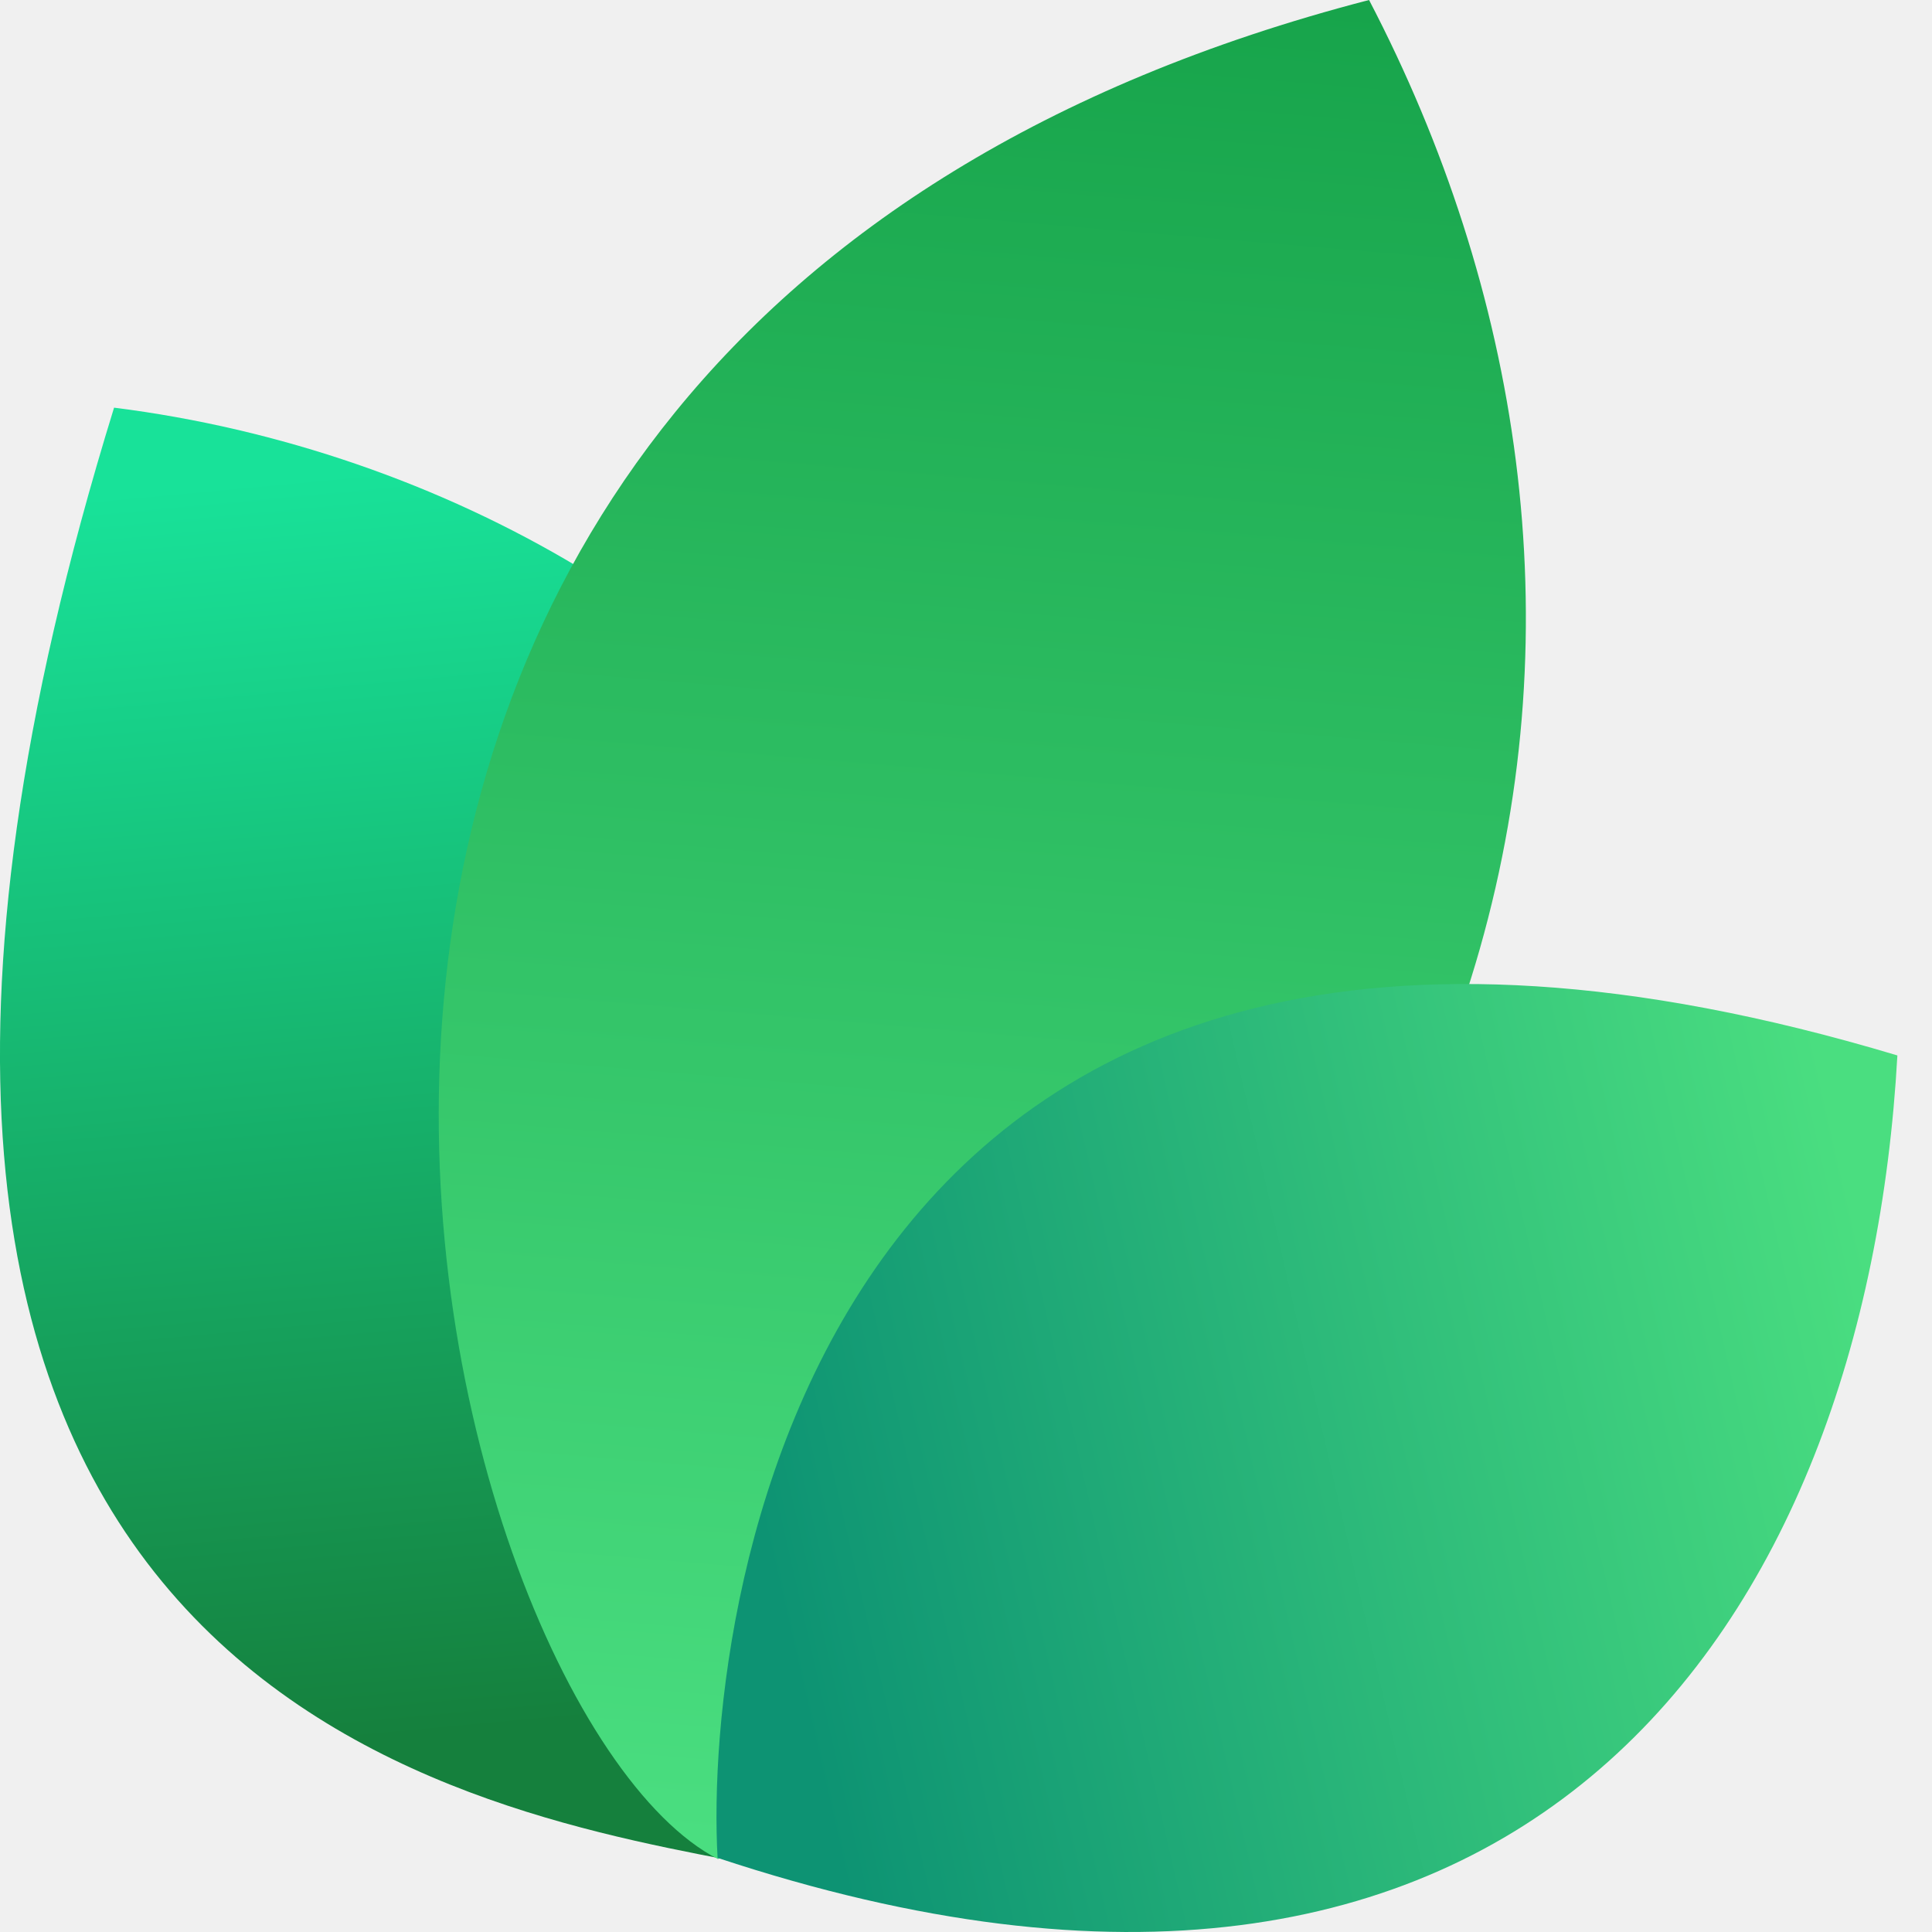
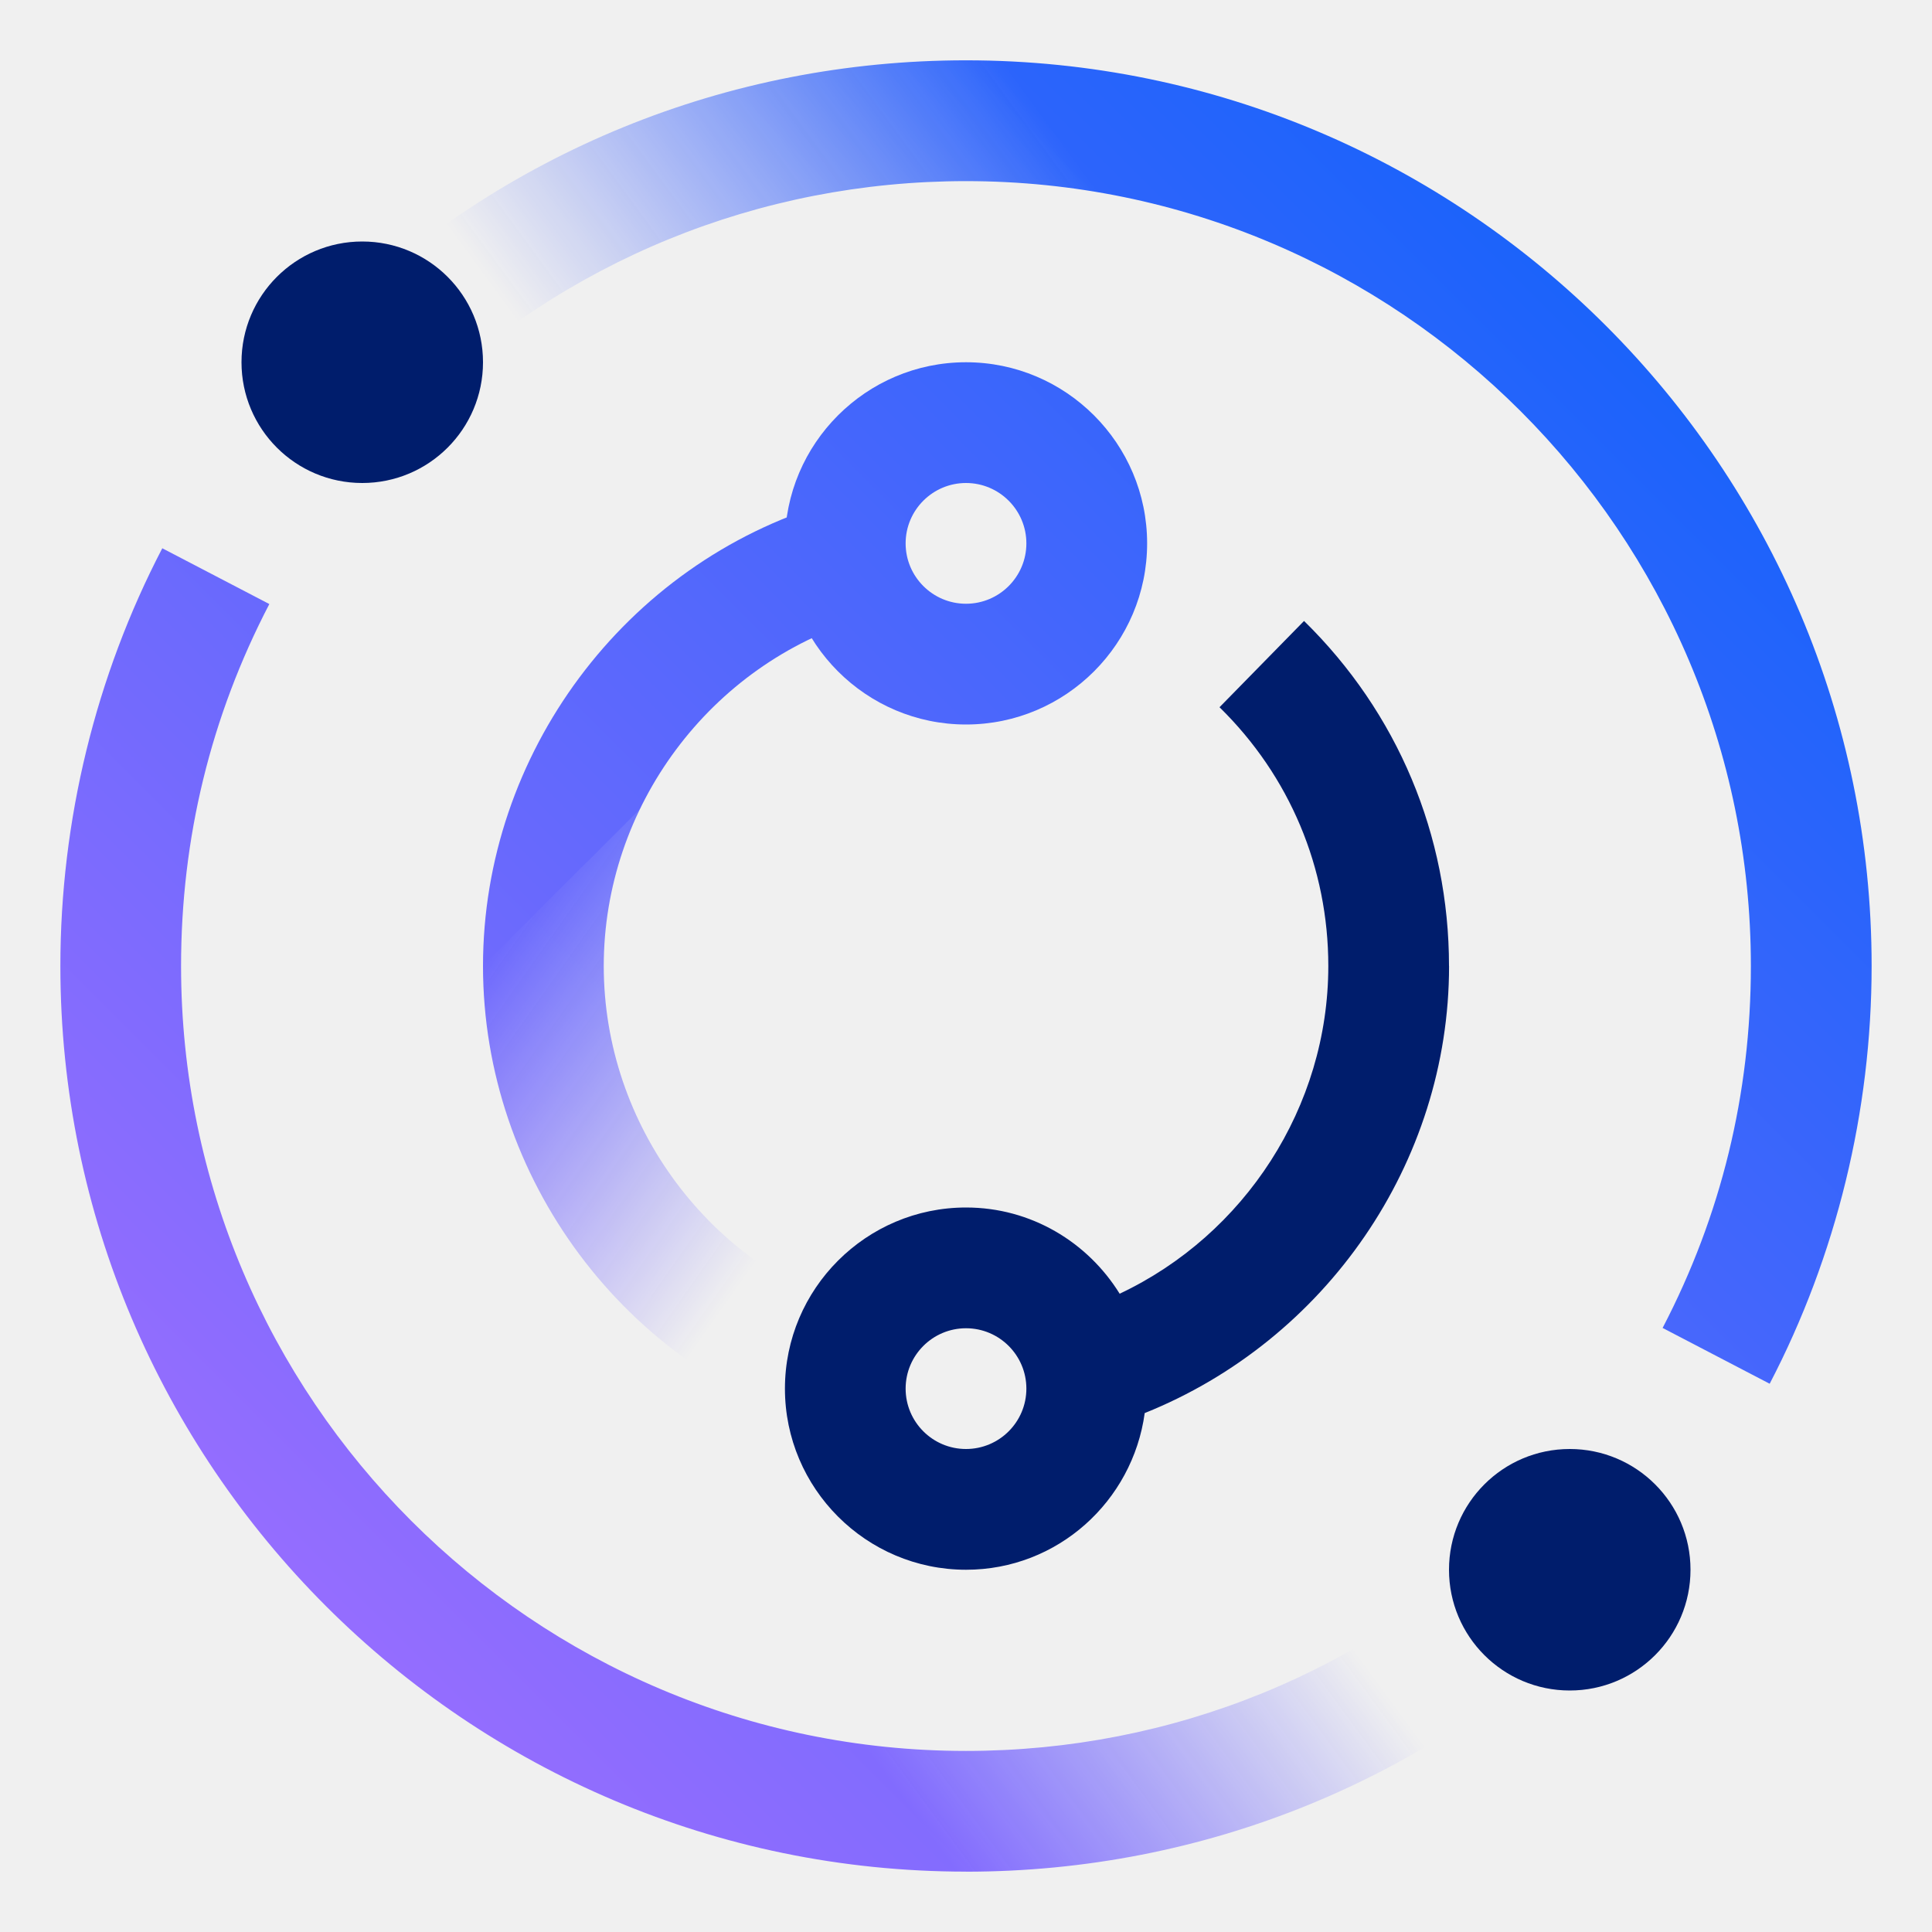
- <svg xmlns="http://www.w3.org/2000/svg" width="24" height="24" viewBox="0 0 24 24" fill="none">
-   <path d="M9.061 23.108C5.268 22.377 -3.391 20.627 1.417 5.064C9.634 6.099 16.973 14.064 9.061 23.108Z" fill="url(#paint0_linear_17557_2021)" />
-   <path d="M8.919 23.094C5.276 21.222 0.784 4.209 17.007 0C20.757 7.193 19.621 16.545 8.919 23.094Z" fill="url(#paint1_linear_17557_2021)" />
-   <path d="M8.914 23.079C8.735 19.882 10.159 9.085 23.57 13.111C23.181 20.123 18.984 26.418 8.914 23.079Z" fill="url(#paint2_linear_17557_2021)" />
+ <svg xmlns="http://www.w3.org/2000/svg" id="Build_icon_here" data-name="Build icon here" width="32" height="32" viewBox="0 0 32 32">
  <defs>
-     <linearGradient id="paint0_linear_17557_2021" x1="3.776" y1="5.916" x2="5.232" y2="21.559" gradientUnits="userSpaceOnUse">
-       <stop stop-color="#18E299" />
-       <stop offset="1" stop-color="#15803D" />
+     <style>
+       .cls-1 {
+         fill: url(#linear-gradient);
+       }
+ 
+       .cls-2 {
+         mask: url(#mask);
+       }
+ 
+       .cls-3 {
+         fill: #001d6c;
+       }
+ 
+       .cls-4 {
+         fill: #fff;
+       }
+ 
+       .cls-5 {
+         fill: url(#linear-gradient-3);
+       }
+ 
+       .cls-6 {
+         fill: url(#linear-gradient-4);
+       }
+ 
+       .cls-7 {
+         fill: url(#linear-gradient-2);
+       }
+     </style>
+     <linearGradient id="linear-gradient" x1="-9360.412" y1="-12233.043" x2="-9346.572" y2="-12251.319" gradientTransform="translate(4339.884 -10335.022) rotate(-33.7767) scale(1 -.5065)" gradientUnits="userSpaceOnUse">
+       <stop offset=".1" stop-color="#000" stop-opacity="0" />
+       <stop offset=".58" stop-color="#000" />
    </linearGradient>
-     <linearGradient id="paint1_linear_17557_2021" x1="12.171" y1="-0.718" x2="10.19" y2="22.983" gradientUnits="userSpaceOnUse">
-       <stop stop-color="#16A34A" />
-       <stop offset="1" stop-color="#4ADE80" />
+     <linearGradient id="linear-gradient-2" x1="1186.526" y1="2863.169" x2="1199.825" y2="2845.109" gradientTransform="translate(-198.8939 -1827.398) rotate(33.7767) scale(1 .4926)" gradientUnits="userSpaceOnUse">
+       <stop offset=".3" stop-color="#000" />
+       <stop offset="1" stop-color="#000" stop-opacity="0" />
    </linearGradient>
-     <linearGradient id="paint2_linear_17557_2021" x1="23.133" y1="15.353" x2="9.338" y2="18.52" gradientUnits="userSpaceOnUse">
-       <stop stop-color="#4ADE80" />
-       <stop offset="1" stop-color="#0D9373" />
+     <linearGradient id="linear-gradient-3" x1="-4995.033" y1="-20162.836" x2="-4981.733" y2="-20180.895" gradientTransform="translate(1398.198 -11004.602) rotate(-146.2233) scale(1 .4926)" gradientUnits="userSpaceOnUse">
+       <stop offset=".32" stop-color="#000" />
+       <stop offset=".9" stop-color="#000" stop-opacity="0" />
+     </linearGradient>
+     <mask id="mask" x="0" y="0" width="32" height="32" maskUnits="userSpaceOnUse">
+       <g>
+         <path class="cls-4" d="m13.715,23.668c-3.365-1.001-5.715-4.154-5.715-7.668s2.35-6.668,5.715-7.668l.57,1.917c-2.523.75-4.285,3.116-4.285,5.752s1.762,5.001,4.285,5.752l-.57,1.916Z" />
+         <path class="cls-4" d="m16,12c-1.654,0-3-1.346-3-3s1.346-3,3-3,3,1.346,3,3-1.346,3-3,3Zm0-4c-.552,0-1,.449-1,1s.448,1,1,1,1-.449,1-1-.448-1-1-1Z" />
+         <polygon class="cls-1" points="15 21 13 11 4 20 15 28 15 21" />
+         <path class="cls-4" d="m16,31c-8.271,0-15-6.729-15-15,0-2.407.584-4.8,1.688-6.919l1.773.924c-.97,1.862-1.462,3.879-1.462,5.996,0,7.168,5.832,13,13,13,3.423,0,6.653-1.319,9.098-3.714l1.4,1.428c-2.82,2.764-6.549,4.286-10.498,4.286Z" />
+         <path class="cls-4" d="m29.311,22.919l-1.773-.924c.97-1.861,1.462-3.878,1.462-5.995,0-7.168-5.832-13-13-13-3.423,0-6.653,1.319-9.098,3.714l-1.4-1.429c2.82-2.764,6.549-4.286,10.498-4.286,8.271,0,15,6.729,15,15,0,2.407-.584,4.8-1.688,6.919Z" />
+         <polygon class="cls-7" points="8 9 0 0 16 0 18.305 3.305 8 9" />
+         <polygon class="cls-5" points="24 23 32 32 16 32 13.695 28.695 24 23" />
+       </g>
+     </mask>
+     <linearGradient id="linear-gradient-4" x1="0" y1="32" x2="32" y2="0" gradientUnits="userSpaceOnUse">
+       <stop offset=".1" stop-color="#a16eff" />
+       <stop offset=".9" stop-color="#0f62fa" />
    </linearGradient>
  </defs>
+   <g class="cls-2">
+     <rect class="cls-6" width="32" height="32" />
+   </g>
+   <circle class="cls-3" cx="6" cy="6" r="2" />
+   <circle class="cls-3" cx="26" cy="26" r="2" />
+   <path class="cls-3" d="m24,16c0-2.168-.853-4.198-2.401-5.715l-1.4,1.429c1.162,1.138,1.802,2.66,1.802,4.286,0,2.335-1.386,4.452-3.456,5.428-.529-.854-1.468-1.428-2.544-1.428-1.654,0-3,1.346-3,3s1.346,3,3,3c1.516,0,2.759-1.133,2.959-2.595,2.994-1.202,5.041-4.136,5.041-7.405Zm-8,8c-.552,0-1-.448-1-1s.448-1,1-1,1,.448,1,1-.448,1-1,1Z" />
</svg>
